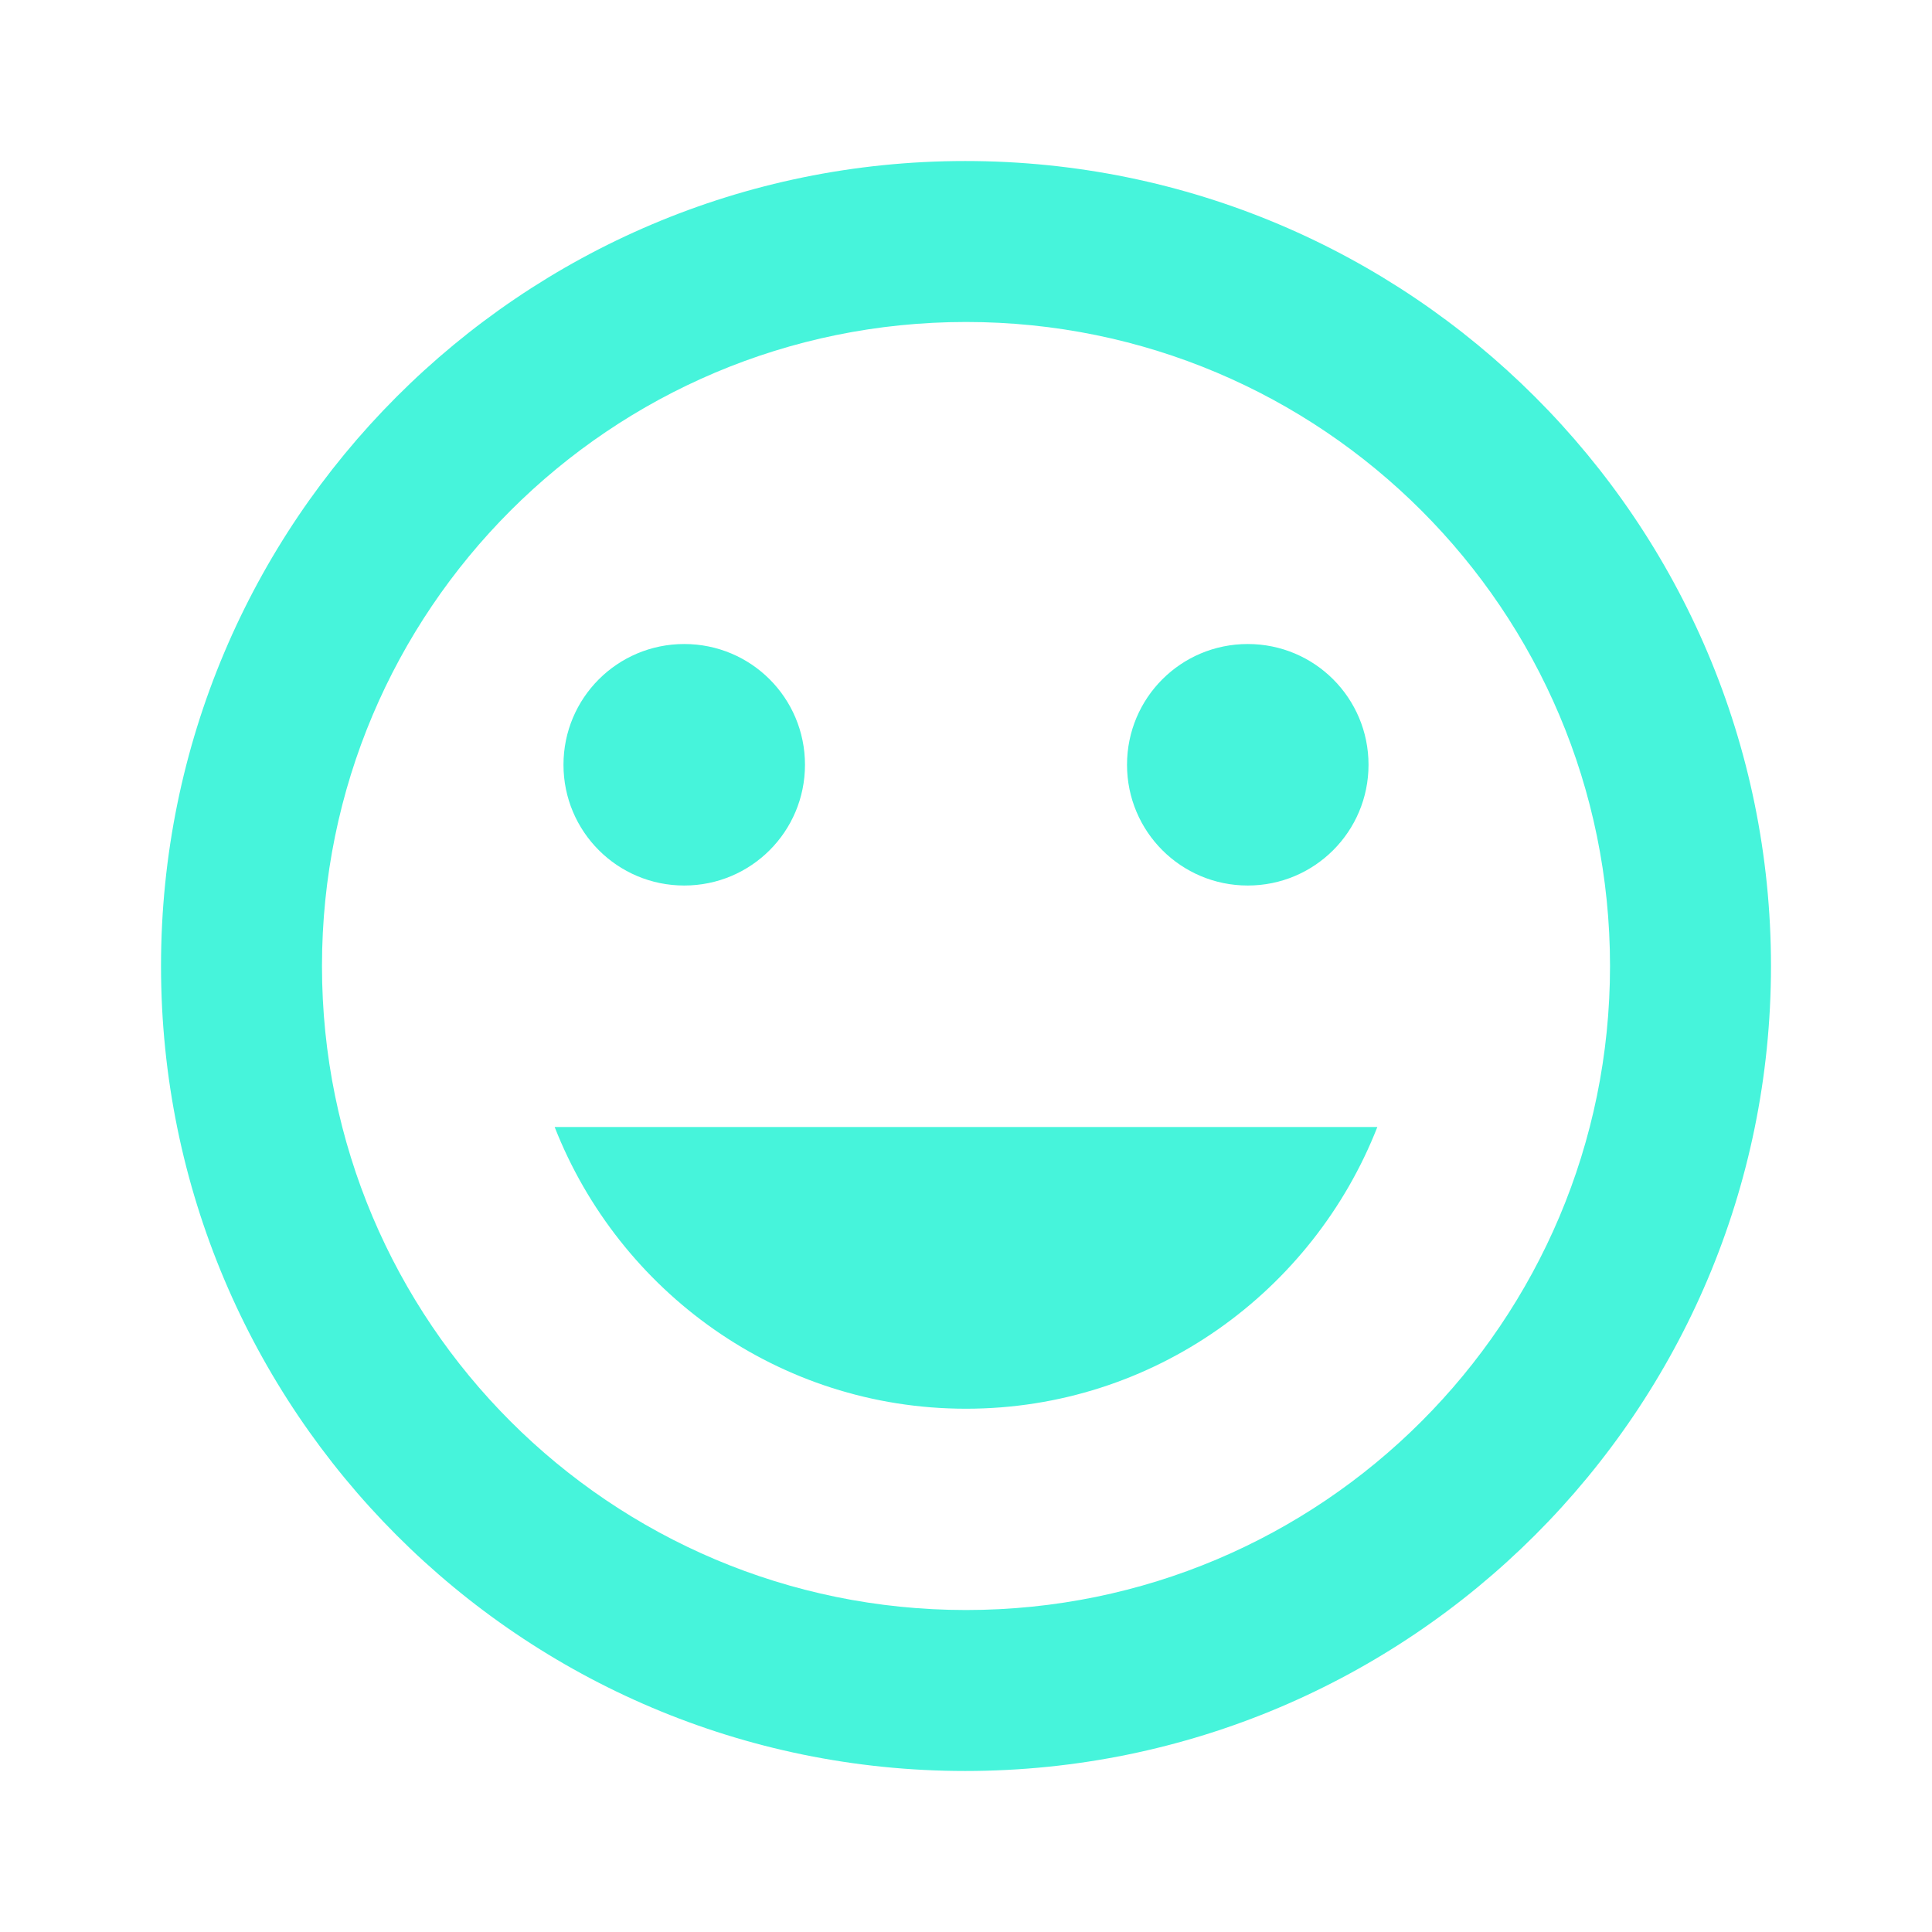
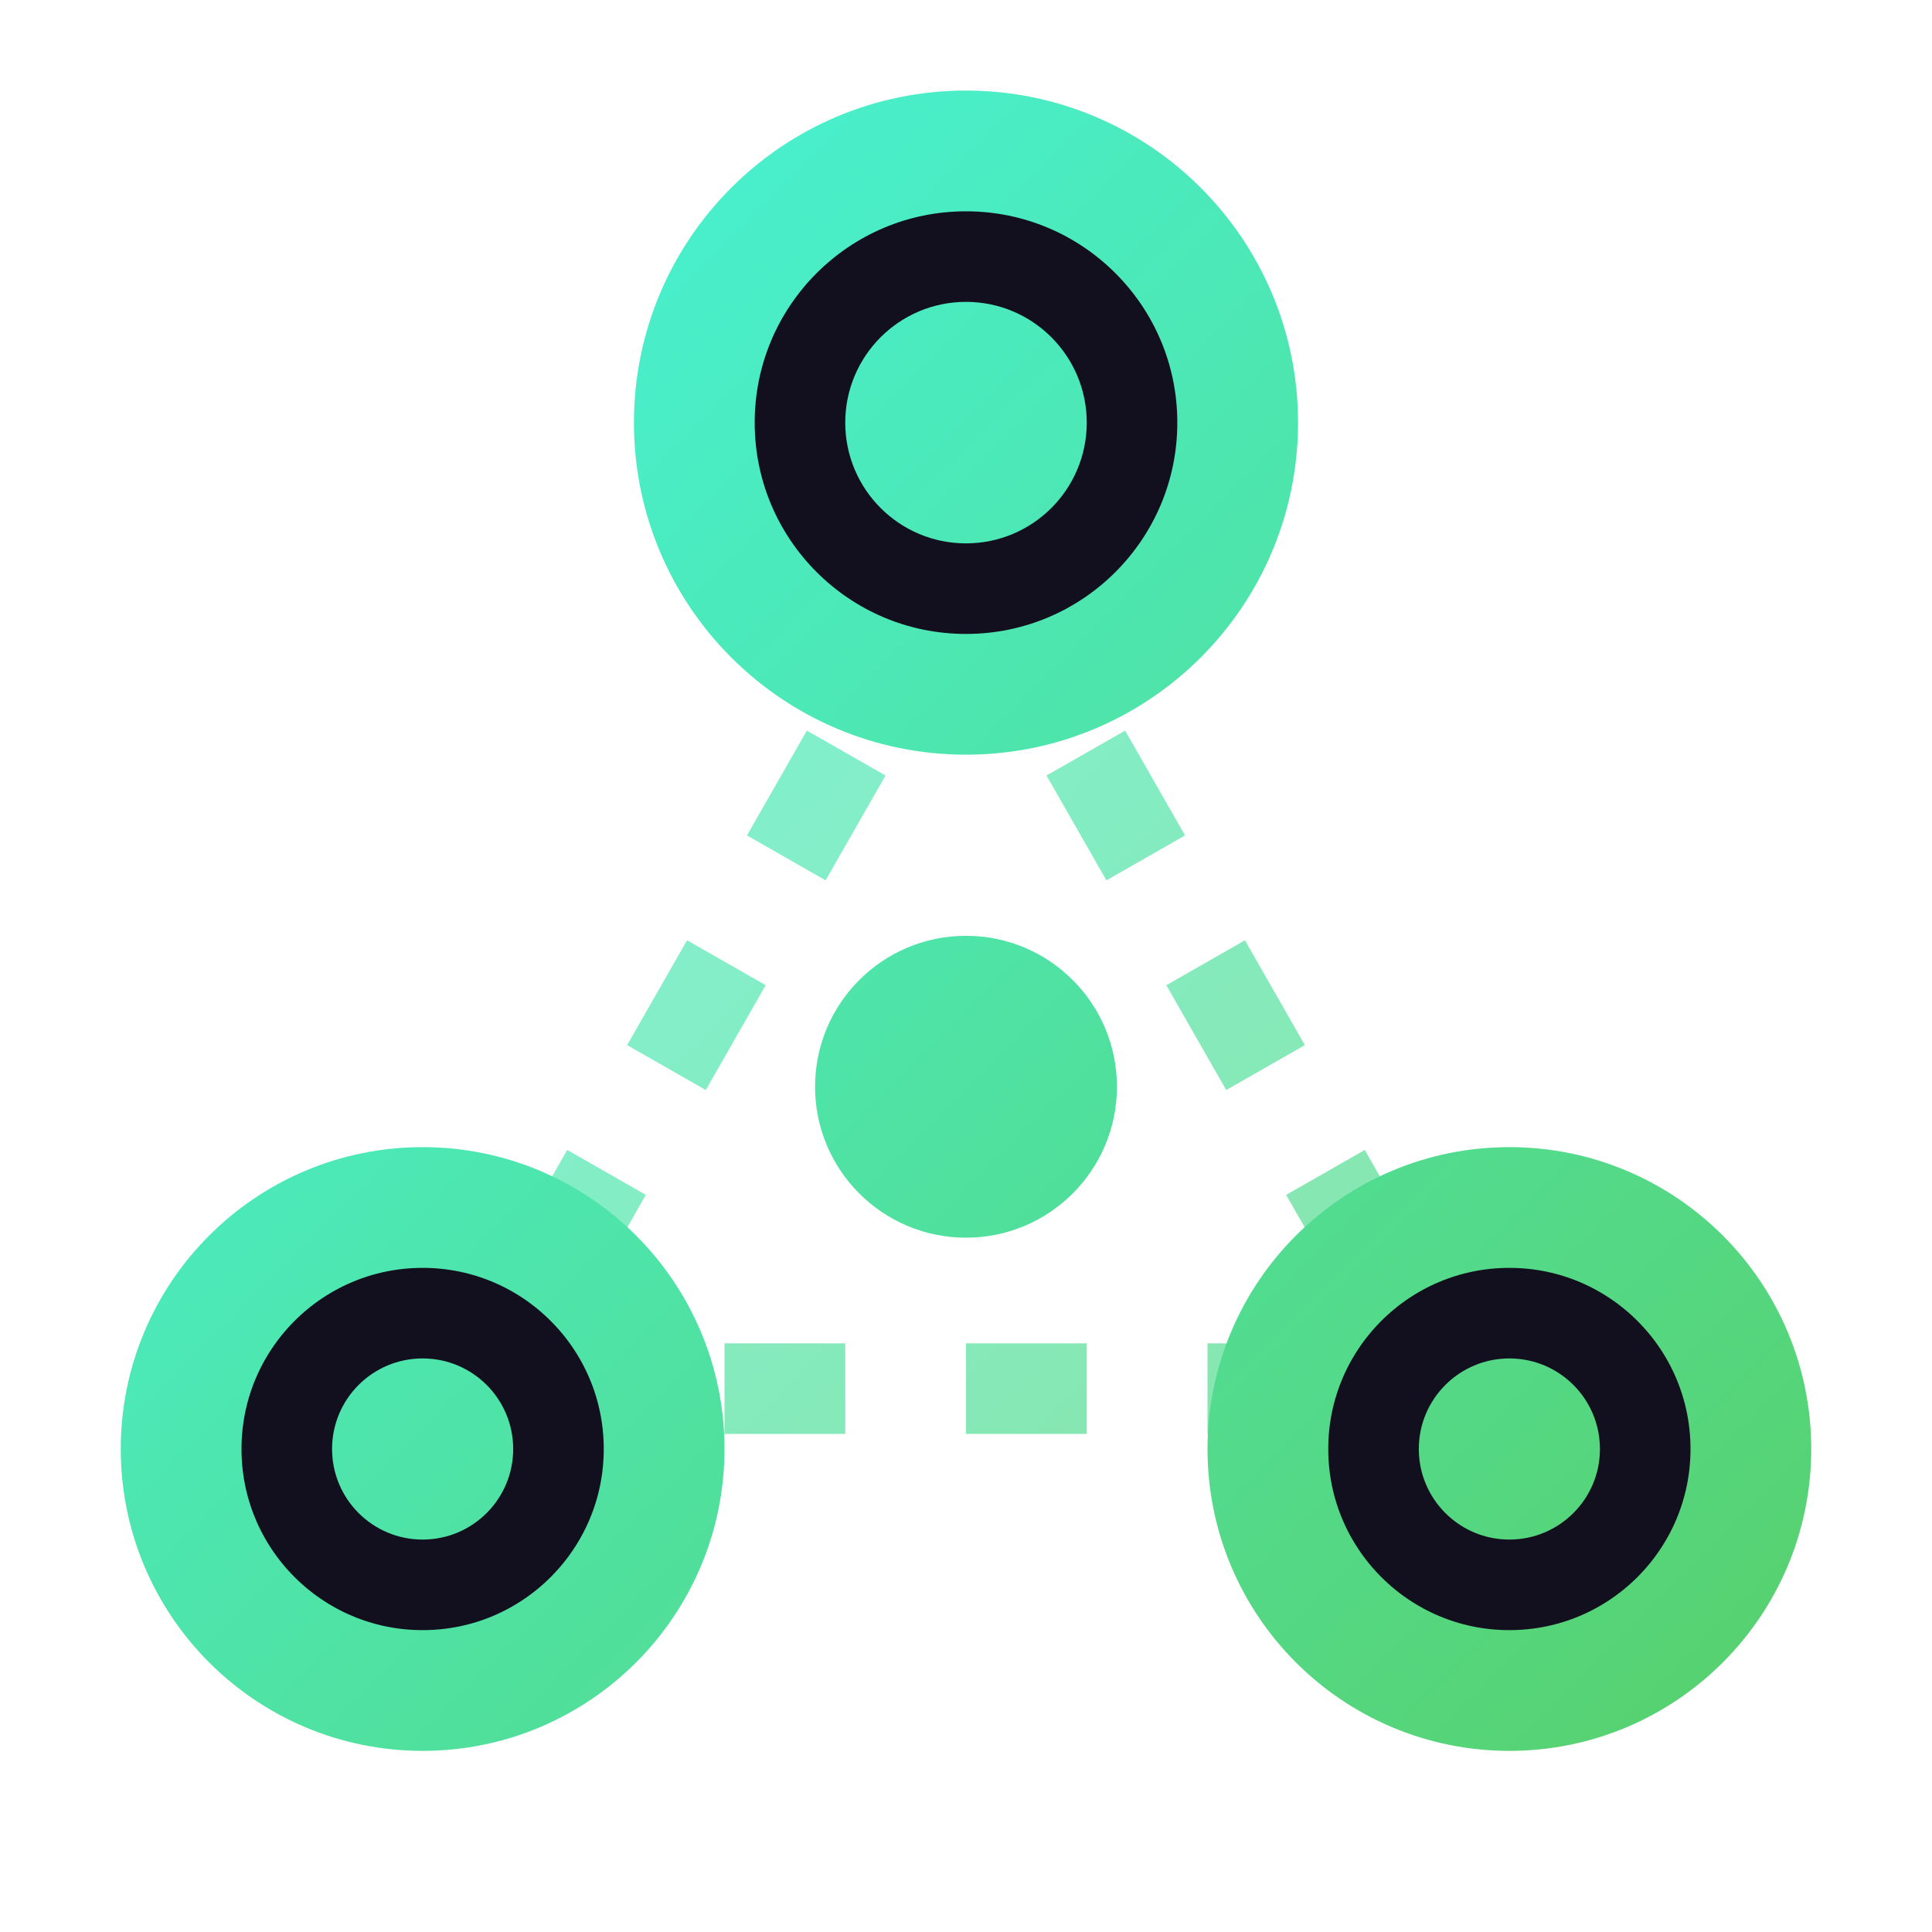
<svg xmlns="http://www.w3.org/2000/svg" width="32" height="32" viewBox="0 0 32 32" fill="none">
-   <path d="M15.987 2.667C8.627 2.667 2.667 8.64 2.667 16C2.667 23.36 8.627 29.333 15.987 29.333C23.36 29.333 29.333 23.36 29.333 16C29.333 8.64 23.36 2.667 15.987 2.667ZM16 26.667C10.107 26.667 5.333 21.893 5.333 16C5.333 10.107 10.107 5.333 16 5.333C21.893 5.333 26.667 10.107 26.667 16C26.667 21.893 21.893 26.667 16 26.667ZM20.667 14.667C21.773 14.667 22.667 13.773 22.667 12.667C22.667 11.56 21.773 10.667 20.667 10.667C19.56 10.667 18.667 11.56 18.667 12.667C18.667 13.773 19.56 14.667 20.667 14.667ZM11.333 14.667C12.44 14.667 13.333 13.773 13.333 12.667C13.333 11.56 12.44 10.667 11.333 10.667C10.227 10.667 9.333 11.56 9.333 12.667C9.333 13.773 10.227 14.667 11.333 14.667ZM16 23.333C19.107 23.333 21.747 21.387 22.813 18.667H9.187C10.253 21.387 12.893 23.333 16 23.333Z" fill="#46F4DB" />
+   <defs>
+     <linearGradient id="topInfo2Grad" x1="4" y1="4" x2="28" y2="28" gradientUnits="userSpaceOnUse">
+       <stop offset="0%" stop-color="#46F4DB" />
+       <stop offset="100%" stop-color="#57D272" />
+     </linearGradient>
+   </defs>
+   <line x1="16" y1="9" x2="8" y2="23" stroke="url(#topInfo2Grad)" stroke-width="1.5" stroke-dasharray="2 2" stroke-opacity="0.7" />
+   <line x1="16" y1="9" x2="24" y2="23" stroke="url(#topInfo2Grad)" stroke-width="1.5" stroke-dasharray="2 2" stroke-opacity="0.7" />
+   <line x1="8" y1="23" x2="24" y2="23" stroke="url(#topInfo2Grad)" stroke-width="1.5" stroke-dasharray="2 2" stroke-opacity="0.7" />
+   <circle cx="16" cy="18" r="2.5" fill="url(#topInfo2Grad)" />
+   <circle cx="16" cy="7" r="4.5" fill="#12101e" stroke="url(#topInfo2Grad)" stroke-width="2" />
+   <circle cx="16" cy="7" r="2" fill="url(#topInfo2Grad)" />
+   <circle cx="7" cy="24" r="4" fill="#12101e" stroke="url(#topInfo2Grad)" stroke-width="2" />
+   <circle cx="7" cy="24" r="1.5" fill="url(#topInfo2Grad)" />
+   <circle cx="25" cy="24" r="4" fill="#12101e" stroke="url(#topInfo2Grad)" stroke-width="2" />
+   <circle cx="25" cy="24" r="1.5" fill="url(#topInfo2Grad)" />
</svg>
